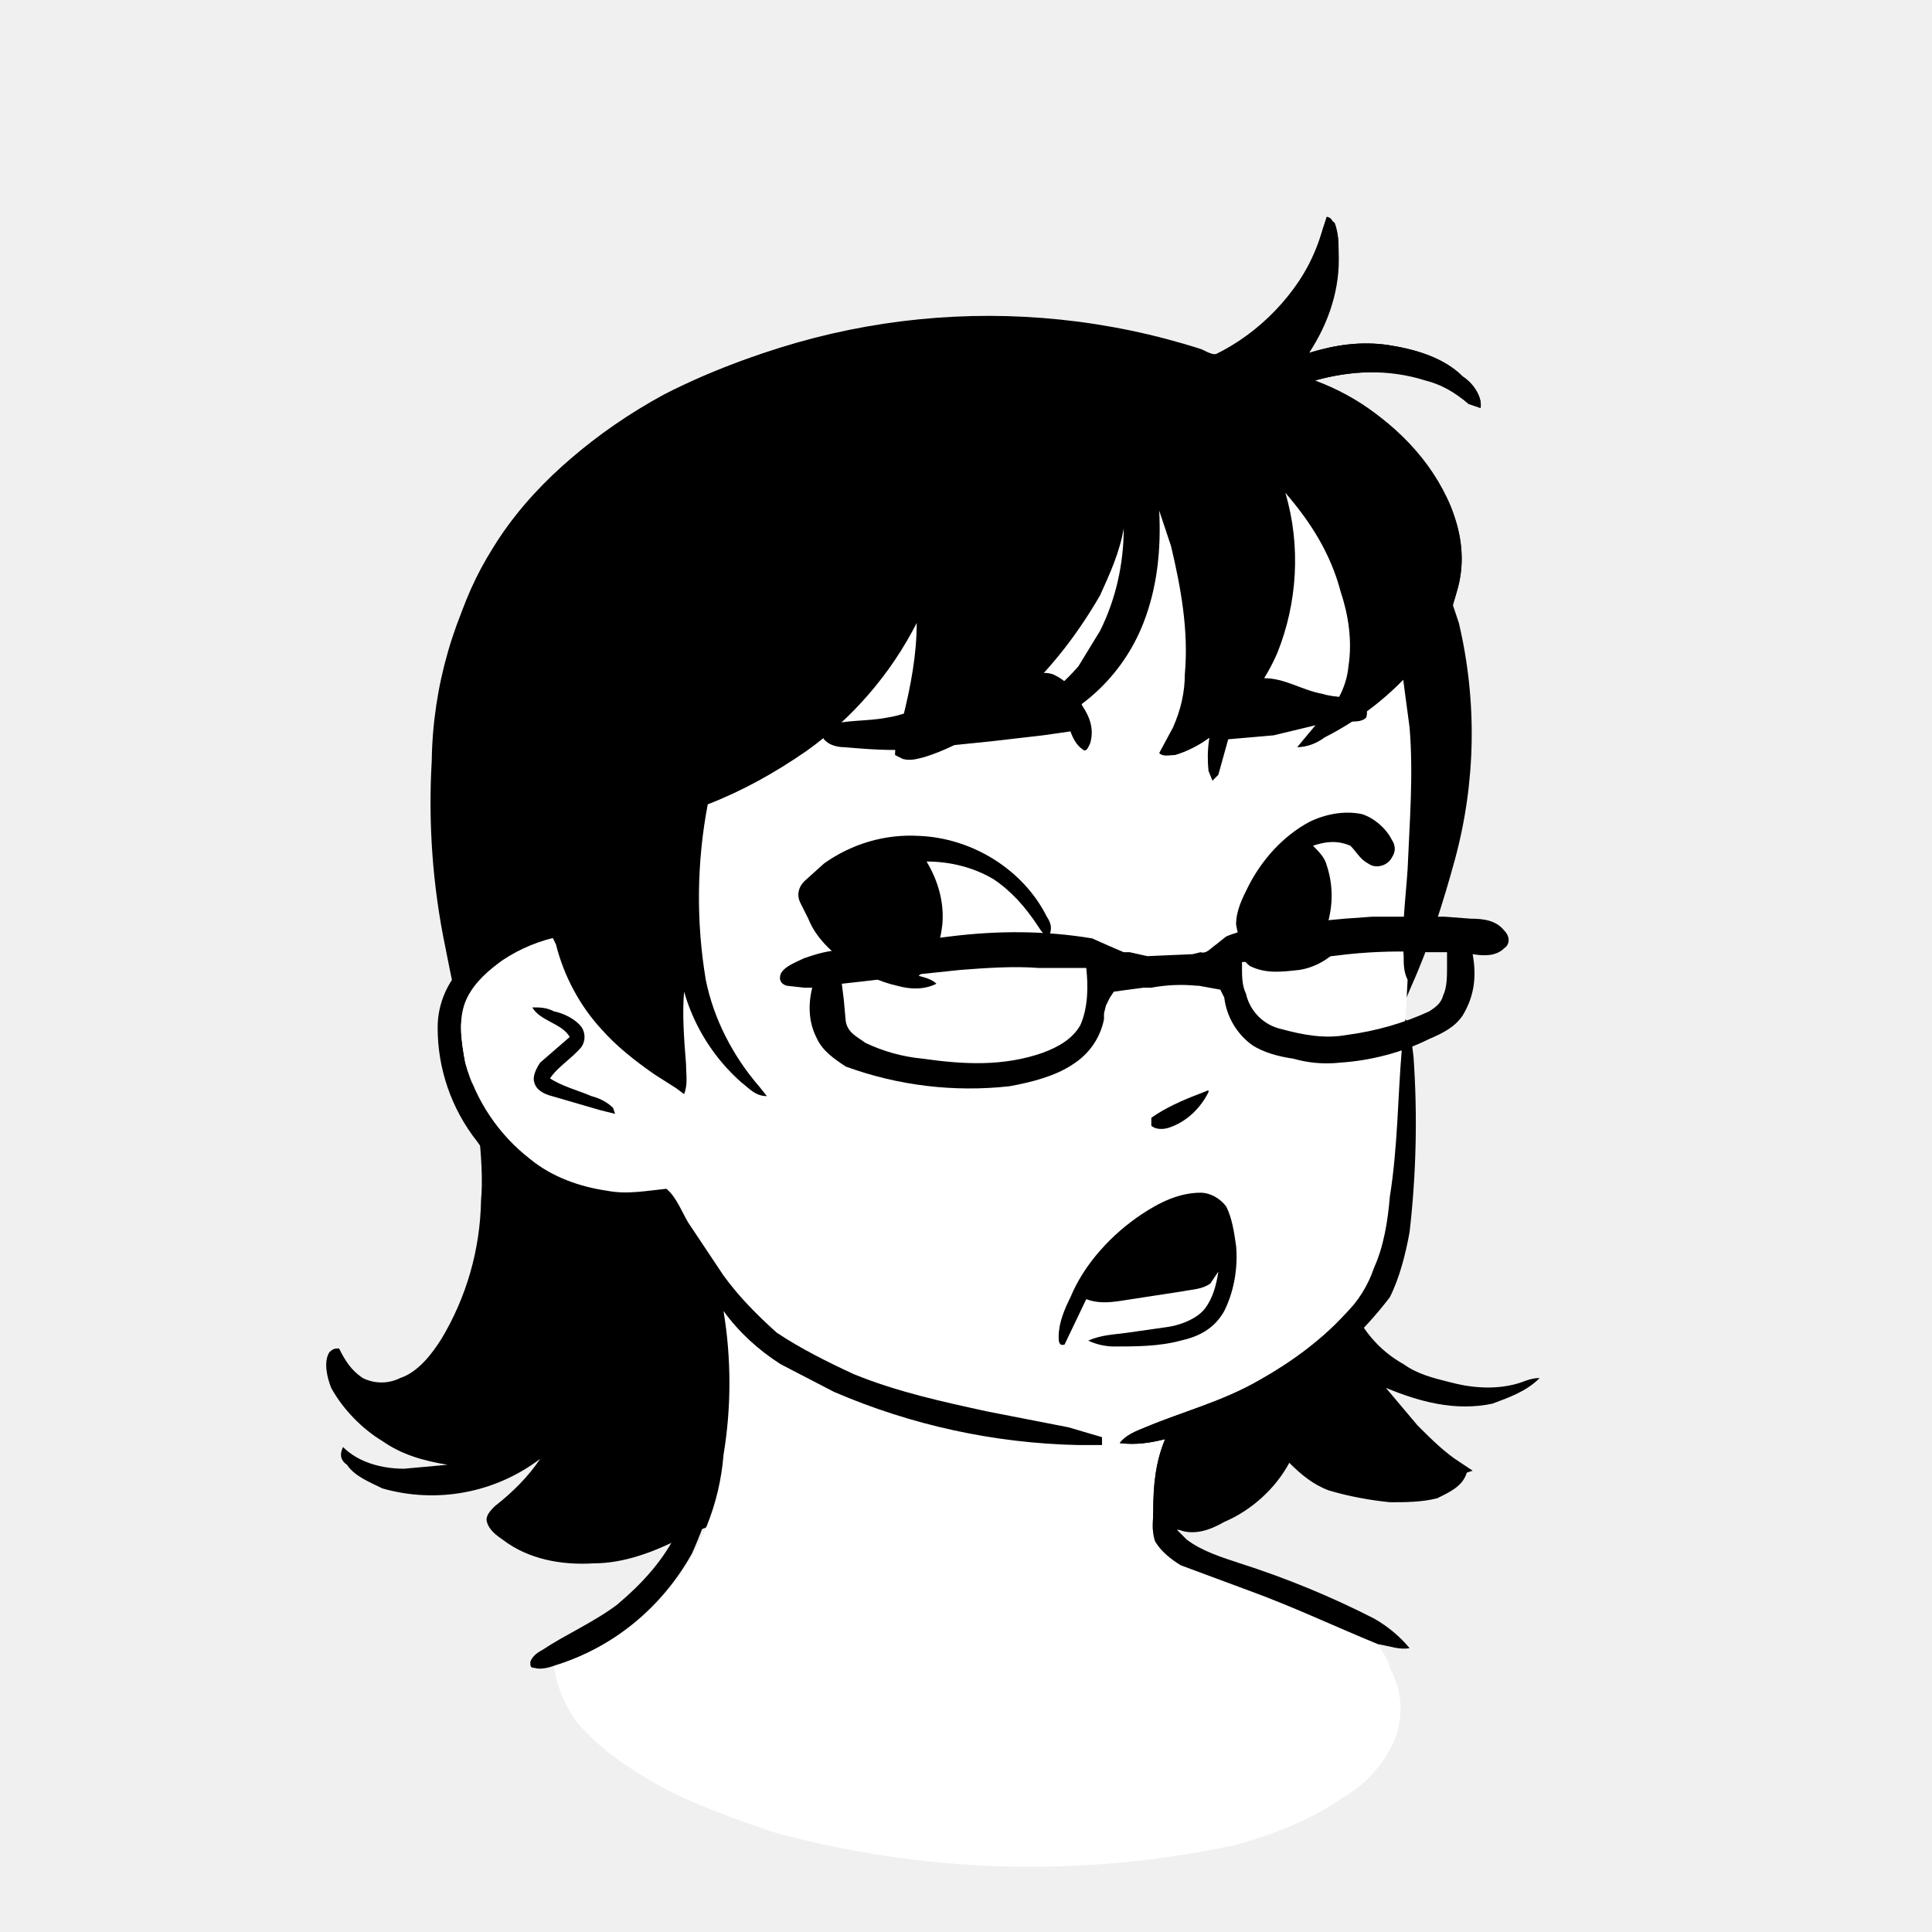
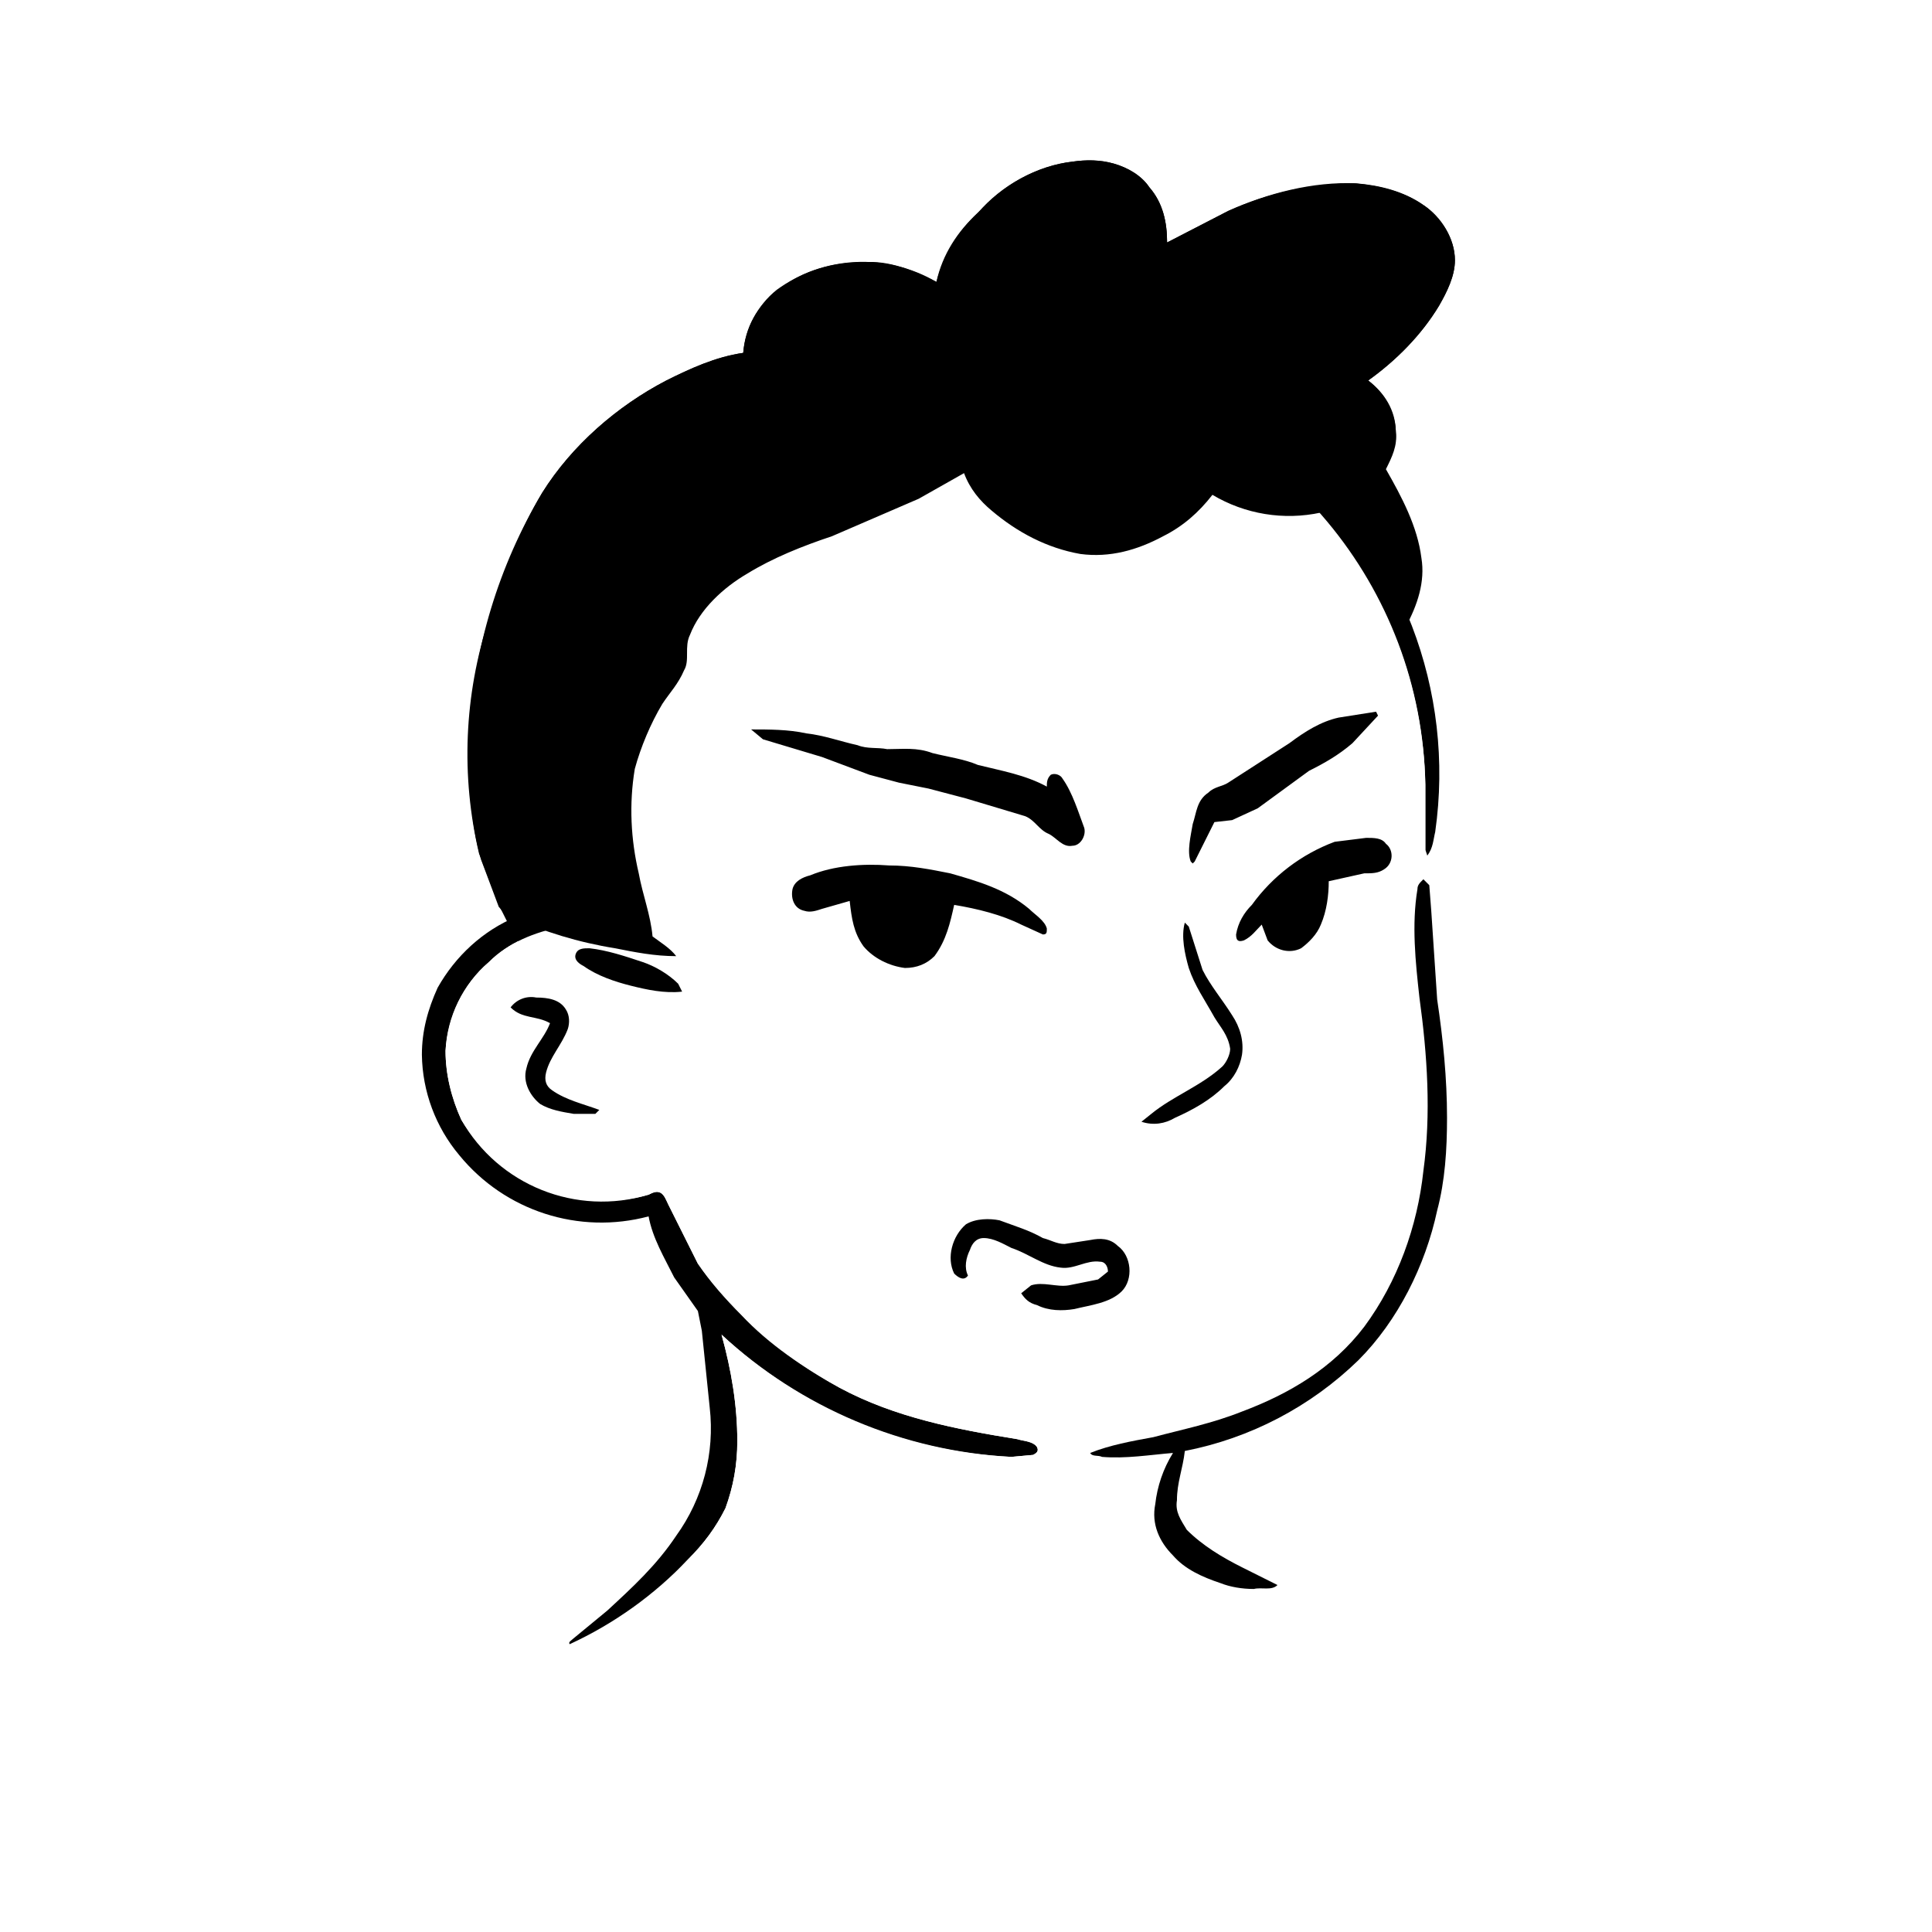
<svg xmlns="http://www.w3.org/2000/svg" viewBox="0 0 980 980" fill="none" shape-rendering="auto">
  <mask id="viewboxMask">
    <rect width="980" height="980" rx="0" ry="0" x="0" y="0" fill="#fff" />
  </mask>
  <g mask="url(#viewboxMask)">
+     <rect fill="#ffffff" width="980" height="980" x="0" y="0" />
    <g transform="translate(10 -60)">
-       <path d="M663 170c1 0 3 1 3 3 3 4 3 10 3 15 1 18-5 36-15 51 13-4 26-6 40-4 13 2 28 6 38 16 5 3 10 10 9 16l-6-2c-7-6-14-10-23-13-18-5-37-4-55 1 11 4 22 10 31 17 17 13 31 30 39 50 5 13 6 27 2 40l-2 7 3 9a244 244 0 0 1-2 120c-6 22-13 44-22 64-10 24-21 47-29 73-6 16-9 33-9 51l2 12 5 24a59 59 0 0 0 27 32c7 5 15 7 23 9 11 3 23 4 34 1 4-1 7-3 12-3-7 7-16 10-24 13-19 4-37-1-54-8l16 19c7 7 14 14 22 19l6 4-3 1c-2 7-9 10-15 13-8 2-16 2-24 2-10-1-21-3-31-6-8-3-14-8-20-14-7 13-19 24-33 30-7 4-15 7-23 4h-13c-13 0-25-2-38-3-21-1-42-5-62-7-21-2-43-2-64-2-23 1-45 4-66 12l-9 4c-14 7-29 13-45 13-16 1-33-2-46-12-3-2-7-5-8-9-1-3 2-6 4-8 9-7 17-15 23-24a91 91 0 0 1-80 15c-6-3-14-6-18-12-3-2-4-5-2-9 8 8 20 11 31 11l22-2c-12-2-23-5-33-12-10-6-20-16-26-27-2-5-4-13-1-18 2-2 3-2 5-2 3 6 6 11 12 15 6 3 13 3 19 0 9-3 16-12 21-20a141 141 0 0 0 20-70c1-11 0-23-1-34-3-31-11-63-17-94a362 362 0 0 1-7-95 210 210 0 0 1 31-107c21-34 52-60 87-79 45-23 96-36 147-38 44-2 90 3 132 18 23-11 42-31 52-54l5-16Z" fill="#000000" />
-       <path d="M495 234c28 1 56 6 84 15a201 201 0 0 1 100 65c19 25 31 55 35 86a361 361 0 0 1 2 101l-5 34-4 20c-1 2-1 2-3 2-2-4-2-8-2-12-1-15 1-29 2-44 1-24 3-48 1-72l-6-45c-7-28-20-54-40-75-18-18-40-33-63-43-22-9-44-15-67-19-18-3-36-4-54-4a277 277 0 0 0-128 29c-13 9-25 20-35 32a276 276 0 0 0-55 139c-1 24 0 47 8 70l7 15 12 1 1 3c-3 2-7 2-11 3-10 2-20 6-29 12-7 5-14 11-18 19-5 10-3 22-1 33 5 19 17 37 33 49 11 9 25 14 39 16 10 2 20 0 30-1 5 4 8 12 11 17l18 27a136 136 0 0 0 66 50c22 9 45 14 68 19l41 8 17 5v4h-12a535 535 0 0 1-67-8 255 255 0 0 1-84-33c-11-7-21-16-29-27a214 214 0 0 1-16 123c-15 27-40 48-70 57-3 1-7 2-10 1-2 0-2-1-2-3 1-3 4-5 6-6 12-8 26-14 38-23 13-11 24-23 31-38 6-15 10-32 12-49 2-13 3-26 2-40l-4-38-18-36-19 4a88 88 0 0 1-75-38 93 93 0 0 1-20-58c0-9 3-18 8-25s12-13 19-17c5-4 12-6 18-8l-9-24c-5-22-5-45-2-67a292 292 0 0 1 63-149c9-10 18-19 29-26 7-4 14-5 20-9 43-19 90-25 137-22Z" fill="#000" />
-       <path d="M475 243a276 276 0 0 1 121 23c23 10 45 25 63 43 20 21 33 47 40 75l6 45c2 24 0 48-1 72-1 15-3 29-2 44 0 4 0 8 2 12l-1 20c-2 5-2 10-2 16-2 24-2 49-6 74-1 12-3 25-8 36-3 9-8 17-15 24-12 13-27 24-43 33-19 11-39 16-58 24-5 2-10 4-13 8 8 1 15 0 23-2-5 12-6 24-6 36 0 5-1 11 1 16 3 5 8 9 13 12l35 13c22 8 43 18 65 27 2 4 5 7 6 12 6 11 7 23 3 35-5 13-15 24-27 31-16 11-36 19-55 24a494 494 0 0 1-235-7c-20-7-40-14-58-24-14-8-29-18-40-31-6-8-11-19-12-29a122 122 0 0 0 86-107c4-24 4-49 0-73 8 11 18 20 29 27l27 14a331 331 0 0 0 124 27h12v-4l-17-5-41-8c-23-5-46-10-68-19-13-6-27-13-39-21-10-9-19-18-27-29l-18-27c-3-5-6-13-11-17-10 1-20 3-30 1-14-2-28-7-39-16a94 94 0 0 1-33-49c-2-11-4-23 1-33 4-8 11-14 18-19 9-6 19-10 29-12 4-1 8-1 11-3l-1-3-12-1-7-15c-8-23-9-46-7-70a276 276 0 0 1 54-139c10-12 22-23 35-32a277 277 0 0 1 128-30Z" fill="#ffffff" />
-       <path d="M260 571c4 0 7 0 11 2 5 1 11 4 14 8 2 3 2 7 0 10-5 6-12 10-16 16 6 4 14 6 21 9 4 1 8 3 11 6l1 3-8-2-24-7c-4-1-8-3-9-7-1-3 1-7 3-10l15-13c-4-7-15-8-19-15ZM703 577l2 3 2 16a483 483 0 0 1-2 89c-2 11-5 23-10 33a198 198 0 0 1-106 71c-1 14-3 31-2 47l5 5c8 6 18 9 27 12a451 451 0 0 1 68 28c7 4 13 9 18 15-5 1-10-1-16-2-22-9-43-19-65-27l-35-13c-5-3-10-7-13-12-2-5-1-11-1-16 0-12 1-24 6-36-8 2-15 3-23 2 3-4 8-6 13-8 19-8 39-13 58-24 16-9 31-20 43-33 7-7 12-15 15-24 5-11 7-24 8-36 4-25 4-50 6-74 0-6 0-11 2-16Z" fill="#000" />
-       <path d="M681 473c6 2 12 7 15 13 2 3 2 6 0 9-2 4-8 6-12 3-4-2-6-6-9-9-7-3-13-2-19 0 3 3 6 6 7 10 4 12 3 25-2 36l10-5c0 4 0 7-2 11-5 6-13 10-20 11-9 1-17 2-25-2-4-3-5-7-5-11l-2-10c0-7 3-13 6-19 7-14 18-26 31-33 8-4 18-6 27-4ZM456 484c27 1 53 17 65 41 2 3 3 6 1 10-3-1-4-3-6-6-6-9-13-17-22-23-10-6-22-9-34-9 6 10 9 21 8 32-1 9-4 19-12 26 4 1 7 2 9 4-6 3-13 3-20 1-9-2-17-6-25-11-8-6-16-13-20-23l-4-8c-2-4-1-8 2-11l10-9c14-10 31-15 48-14Z" fill="#000000" />
-       <path d="M524 402c7 3 12 9 15 16 4 6 6 12 4 19-1 2-2 5-4 3-3-2-5-6-6-9l-14 2-26 3-39 4c-12 1-24 0-36-1-3 0-7-1-9-3-3-2-2-7 1-8 9-3 20-2 30-4 7-1 14-4 20-6 9-3 17-7 26-9l20-5c5-1 12-4 18-2ZM631 404c11 0 19 6 30 8 6 2 14 1 20 5 2 1 3 4 2 7-2 2-5 2-8 2l-14 1-25 6-23 2-5 18-3 3-2-5c-1-10 0-21 5-30 2-4 4-9 8-12 4-4 10-6 15-5Z" fill="#000000" />
-       <path d="M603 613v1c-4 8-11 15-20 18-3 1-7 1-9-1v-4c7-5 16-9 24-12l5-2Z" fill="#000000" />
-       <path d="M599 665c5 0 10 3 13 7 3 6 4 13 5 20 1 11-1 23-6 33-5 9-13 13-22 15-11 3-23 3-34 3-4 0-9-1-13-3 7-3 13-3 20-4l21-3c6-1 14-4 18-9s6-12 7-19l-4 6c-4 3-9 3-14 4l-26 4c-7 1-15 3-23 0l-11 23c-3 1-3-2-3-4 0-7 3-14 6-20 7-17 21-32 36-42 9-6 19-11 30-11Z" fill="#000000" />
-       <path fill-rule="evenodd" clip-rule="evenodd" d="M686 525h37a1149 1149 0 0 0 13 1c7 0 13 1 17 6 3 3 3 7 0 9-4 4-10 4-16 3 2 11 1 21-5 31-4 6-10 9-17 12-14 7-30 11-45 12-9 1-17 0-24-2-7-1-15-3-21-7a35 35 0 0 1-14-24l-2-4-11-2h-1a81 81 0 0 0-23 1h-4l-15 2-2 3-2 4-1 4v3c-2 10-8 18-16 23-9 6-21 9-32 11a183 183 0 0 1-83-10c-6-4-12-8-15-15-4-8-4-17-2-25h-4l-9-1c-3-1-4-3-3-6 2-4 8-6 12-8 6-2 12-4 19-4l55-7c24-3 48-3 72 1l9 4 7 3h3l9 2 23-1 4-1c3 1 5-2 8-4l5-4c7-3 15-4 22-5l6-1 32-3 14-1Zm38 18v8c0 4 0 10-2 14-1 4-4 6-7 8-13 6-27 10-42 12-11 2-22 0-33-3-9-2-16-9-18-18-2-4-2-9-2-13v-3a1133 1133 0 0 0 37-2l17-2a258 258 0 0 1 40-1h10Zm-197 8h-10c-13-1-27 0-40 1l-19 2a1435 1435 0 0 1-41 5l1 8 1 11c1 6 6 8 10 11a86 86 0 0 0 29 8c21 3 41 4 61-3 8-3 15-7 19-14 4-9 4-20 3-29h-14Z" fill="#000000" />
-       <path d="m663 170 4 3c2 5 2 11 2 16 0 18-6 35-15 50 13-4 26-6 40-4 13 2 28 6 38 16 5 4 10 10 9 16l-6-3c-7-5-14-9-22-11-19-6-38-5-56 0l17 8c23 13 42 32 52 56 5 13 7 26 4 39s-9 26-17 36a151 151 0 0 1-51 42c-4 3-9 5-14 5l10-12c9-7 15-18 16-29 2-13 0-26-4-38-5-19-15-35-28-50 8 27 6 56-4 81-6 14-15 26-26 36-7 7-16 13-26 16-3 0-6 1-8-1l7-13c4-9 6-18 6-27 2-22-2-44-7-65l-6-18c1 20-1 39-8 57a94 94 0 0 1-61 56c-4 1-9 3-13-1 6-4 12-7 17-12 9-6 17-13 24-21l11-18c8-16 12-34 12-52-2 12-7 23-12 34-11 19-24 36-40 51-14 14-30 25-49 31-4 1-7 2-11 1l-4-2c0-7 3-13 4-19 4-16 7-32 7-48a181 181 0 0 1-56 65c-16 11-32 20-50 27a253 253 0 0 0-1 89c4 20 14 39 27 54l4 5c-6 0-9-4-13-7a97 97 0 0 1-29-46c-1 12 0 24 1 37 0 5 1 10-1 15l-4-3-11-7c-10-7-19-14-27-23-11-12-19-27-23-43l-3-6c-14-13-27-28-36-45-10-19-16-39-17-60-2-32 7-63 24-90 19-31 48-55 79-73a354 354 0 0 1 280-28c3 1 6 4 10 2a102 102 0 0 0 52-63l2-6Z" fill="#000000" />
+       <path d="M534 142c7-1 14-1 21 1s14 6 18 12c7 8 9 18 9 28l31-16c20-9 43-15 65-14 12 1 24 4 34 11 9 6 16 17 16 28 0 8-4 16-8 23-9 15-22 28-36 38 8 6 14 15 14 26 1 7-2 13-5 19 8 14 16 29 18 45 2 12-2 24-8 35-6 10-15 18-26 21-2 0-3-2-4-4l-4-18c-4-19-9-37-15-56-9 1-17 1-26-1-8-2-16-4-23-9a85 85 0 0 1-62 30c-14 0-29-7-41-15-10-7-19-14-23-26l-25 14-41 17-33 14c-10 4-19 10-27 18-6 6-11 13-14 21l-1 13c-3 8-7 13-11 20-8 10-13 23-15 36-3 16-2 34 2 50 2 11 6 21 7 32 4 3 9 6 12 10l-17-1-13-3-2 2c9 3 19 5 27 11 3 3 6 5 8 9-8 0-15 0-22-2-9-2-17-4-25-8-4 2-8 7-13 7-6-2-10-8-14-12-5-4-9-10-12-15l-7-14-10-26a220 220 0 0 1 5-119c7-22 15-44 27-64 15-24 38-44 63-57 12-6 25-12 39-14 1-12 7-24 17-32a74 74 0 0 1 81-4c4-15 12-27 23-37 12-13 29-22 46-24Z" fill="#000000" />
+       <path d="M486 236c57-2 115 18 159 56a209 209 0 0 1 73 190c-1 4-1 8-4 12l-1-3v-33a215 215 0 0 0-172-206 235 235 0 0 0-270 153c-12 37-14 78-6 116 6-2 12-2 17-2 2 1 5 1 6 3s0 3-1 4l-12 4c-14 3-27 8-37 18a63 63 0 0 0-22 45c0 12 3 24 8 35 8 13 19 24 33 31 18 10 41 13 62 7 2-1 4-2 6-1s3 4 4 6l15 30a215 215 0 0 0 72 63c28 15 59 21 90 26 3 1 8 1 10 4 1 2 0 3-2 4l-11 1a231 231 0 0 1-147-62c5 18 8 36 8 54 0 12-2 23-6 34-5 10-11 18-19 26a196 196 0 0 1-60 43c-1-1 1-2 2-3l17-14c13-12 25-23 35-38a93 93 0 0 0 17-65l-4-39-2-10-12-17c-5-10-11-20-13-31a93 93 0 0 1-96-31 81 81 0 0 1-19-51c0-12 3-23 8-34 9-16 23-29 40-36-8-31-8-62-3-93 8-40 26-77 51-108 45-54 115-87 186-88Z" fill="#000" />
+       <path d="M541 252a214 214 0 0 1 172 206v33c-1 5-2 10-1 15-2 2-3 3-3 5-3 18-1 37 1 55 4 29 6 59 2 88-3 28-13 56-30 79-16 21-38 34-62 43-15 6-30 9-45 13-11 2-22 4-32 8 1 2 4 1 6 2 12 1 24-1 36-2-5 8-8 17-9 26-2 10 2 19 9 26 6 7 15 11 24 14 5 2 11 3 17 3 7 9 13 18 14 30 2 12-1 24-8 34-9 14-22 23-37 30-18 9-38 15-57 18a352 352 0 0 1-192-23c-18-10-38-23-48-42-4-7-8-16-6-24 18-10 33-23 47-38 8-8 14-16 19-26 4-11 6-22 6-34 0-18-3-36-8-54a235 235 0 0 0 147 62l11-1c2-1 3-2 2-4-2-3-7-3-10-4-31-5-62-11-90-26-18-10-36-22-50-37-8-8-16-17-22-26l-15-30c-1-2-2-5-4-6s-4 0-6 1a82 82 0 0 1-95-38c-5-11-8-23-8-35 1-17 9-34 22-45 10-10 23-15 37-18l12-4c1-1 2-2 1-4s-4-2-6-3c-5 0-11 0-17 2-8-38-6-79 6-116a236 236 0 0 1 270-153Z" fill="#ffffff" />
+       <path d="m712 506 3 3 1 13 3 45c3 20 5 40 5 60 0 16-1 32-5 47-6 28-20 56-40 76a174 174 0 0 1-88 46c-1 9-4 16-4 25-1 6 2 10 5 15 8 8 18 14 28 19l18 9c-3 3-8 1-12 2-6 0-12-1-17-3-9-3-18-7-24-14-7-7-11-16-9-26 1-9 4-18 9-26-12 1-24 3-36 2-2-1-5 0-6-2 10-4 21-6 32-8 15-4 30-7 45-13 24-9 46-22 62-43 17-23 27-51 30-79 4-29 2-59-2-88-2-18-4-37-1-55 0-2 1-3 3-5ZM262 566c6 0 12 1 15 6 2 3 2 7 1 10-3 8-9 14-11 22-1 4 0 7 3 9 7 5 16 7 24 10l-2 2h-11c-6-1-12-2-17-5-5-4-9-11-7-18 2-9 9-15 12-23-7-4-14-2-20-8 3-4 8-6 13-5Z" fill="#000" />
+       <path d="M683 485c4 0 8 0 10 3 4 3 4 10-1 13-3 2-6 2-10 2l-18 4c0 7-1 15-4 22-2 5-6 9-10 12-6 3-13 1-17-4l-3-8c-3 3-5 6-9 8-3 1-4 0-4-3 1-6 4-11 8-15a91 91 0 0 1 42-32l16-2ZM441 499c11 0 21 2 31 4 14 4 28 8 40 18 3 3 8 6 9 10 0 2 0 3-2 3l-11-5c-10-5-22-8-34-10-2 9-4 18-10 26-4 4-9 6-15 6-8-1-16-5-21-11-5-7-6-14-7-23l-14 4c-3 1-6 2-9 1-5-1-7-6-6-11 1-4 5-6 9-7 12-5 27-6 40-5Z" fill="#000000" />
+       <path d="m688 421 1 2-13 14c-7 6-14 10-22 14l-26 19-13 6-9 1-10 20-1 1-1-1c-2-5 0-13 1-19 2-6 2-12 8-16 3-3 7-3 10-5l31-20c8-6 16-11 25-13l19-3ZM371 430c9 0 19 0 28 2 9 1 17 4 26 6 5 2 10 1 15 2 8 0 15-1 23 2 8 2 16 3 23 6 12 3 24 5 35 11 0-2 0-4 2-6 2-1 5 0 6 2 5 7 8 17 11 25 1 4-2 9-6 9-5 1-8-4-12-6-5-2-7-7-12-9l-30-9-19-5-15-3-15-4-24-9-30-9-6-5Z" fill="#000000" />
+       <path d="m591 528 2 2 7 22c4 8 10 15 15 23 4 6 6 13 5 20-1 6-4 12-9 16-7 7-16 12-25 16-5 3-11 4-17 2l5-4c11-9 25-14 36-24 2-2 4-6 4-9-1-7-5-11-8-16-5-9-10-16-13-25-2-7-4-16-2-23Z" fill="#000000" />
+       <path d="M497 679c8 3 15 5 22 9 4 1 7 3 11 3l13-2c5-1 10-1 14 3 7 5 8 17 2 23s-16 7-24 9c-6 1-13 1-19-2-4-1-6-3-8-6l5-4c6-2 13 1 19 0l15-3 5-4c0-2-1-5-4-5-7-1-13 4-20 3-9-1-16-7-25-10-4-2-9-5-14-5-4 0-6 3-7 6-2 4-3 9-1 13-2 3-5 1-7-1-4-8-1-19 6-25 5-3 12-3 17-2Z" fill="#000000" />
+       <path d="M534 142c7-1 14-1 21 1s14 6 18 12c7 8 9 18 9 28l31-16c20-9 42-14 64-14 12 1 25 4 35 11 9 6 16 17 16 28 0 8-4 16-8 23-9 15-22 28-36 38 9 7 15 18 14 30-1 8-6 17-11 23-7 8-17 12-27 14a76 76 0 0 1-55-9c-7 9-15 16-25 21-13 7-27 11-42 9-17-3-32-11-45-22-6-5-11-11-14-19l-23 13-44 19c-15 5-30 11-43 19-12 7-24 18-29 31-3 6 0 13-3 18-3 7-7 11-11 17-6 10-11 22-14 33-3 18-2 36 2 53 2 11 6 21 7 32 4 3 9 6 12 10-11 0-21-2-31-4a206 206 0 0 1-53-16c-3 0-4-3-6-5l-9-24c-6-21-6-42-6-64a265 265 0 0 1 37-122c15-24 38-44 63-57 12-6 25-12 39-14 1-13 7-24 18-32 12-10 28-14 43-14 13-1 25 4 37 10 3-14 11-26 21-35 12-14 30-24 48-26ZM289 541c9 1 18 4 27 7 6 2 13 6 18 11l2 4c-9 1-18-1-26-3s-17-5-24-10c-2-1-5-3-4-6s4-3 7-3Z" fill="#000000" />
    </g>
    <g transform="translate(10 -60)" />
  </g>
</svg>
